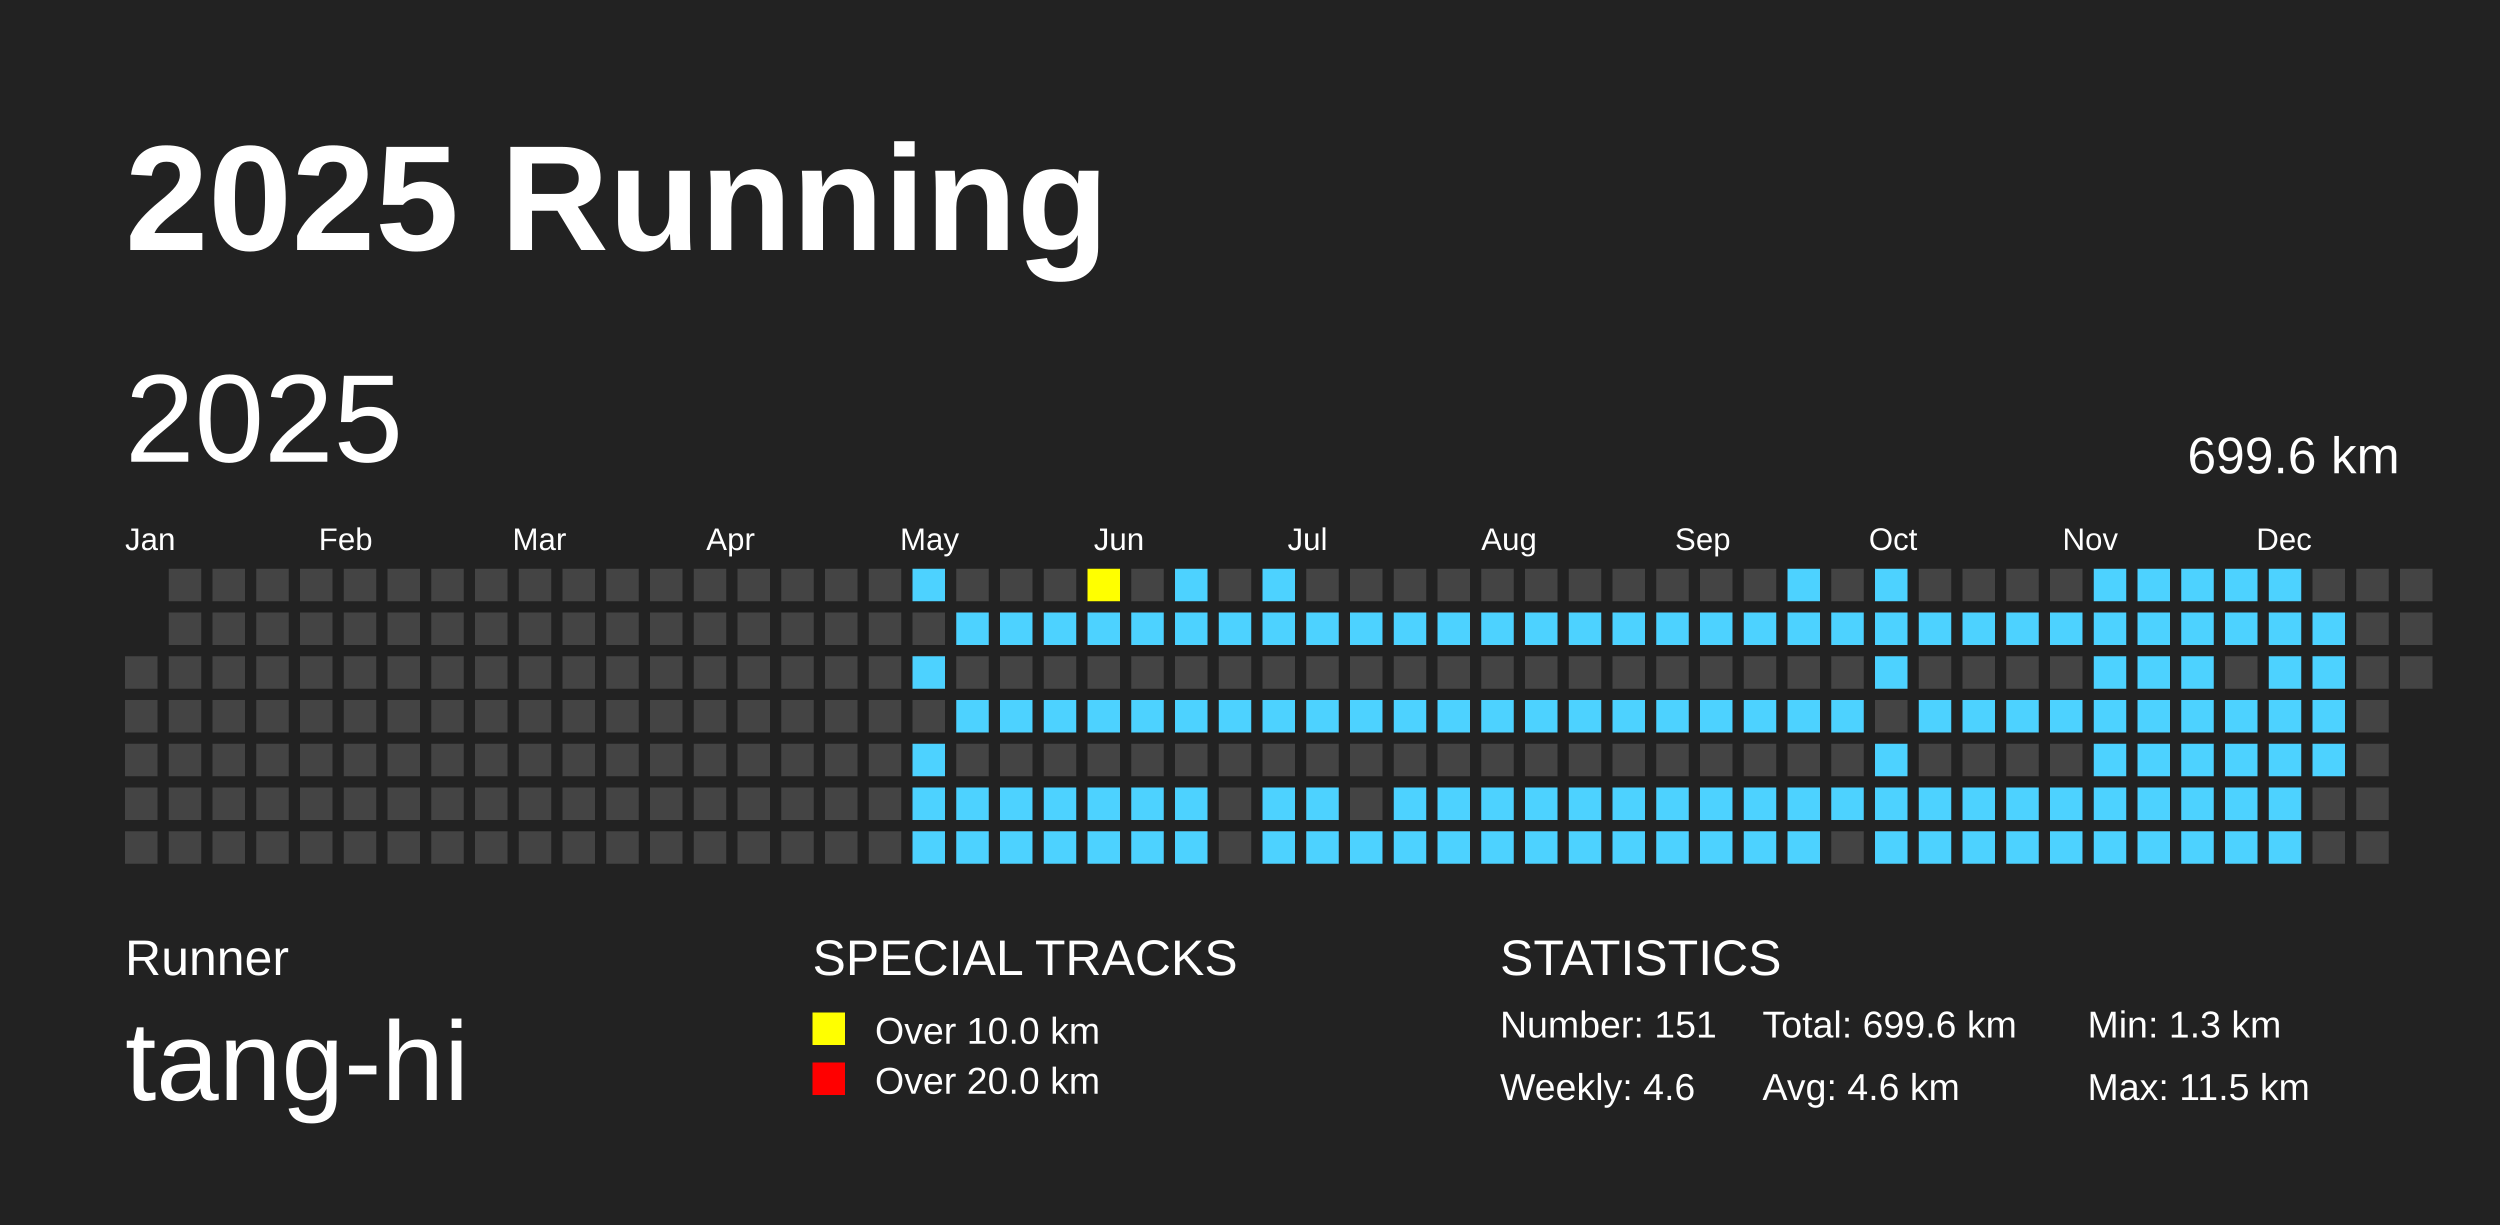
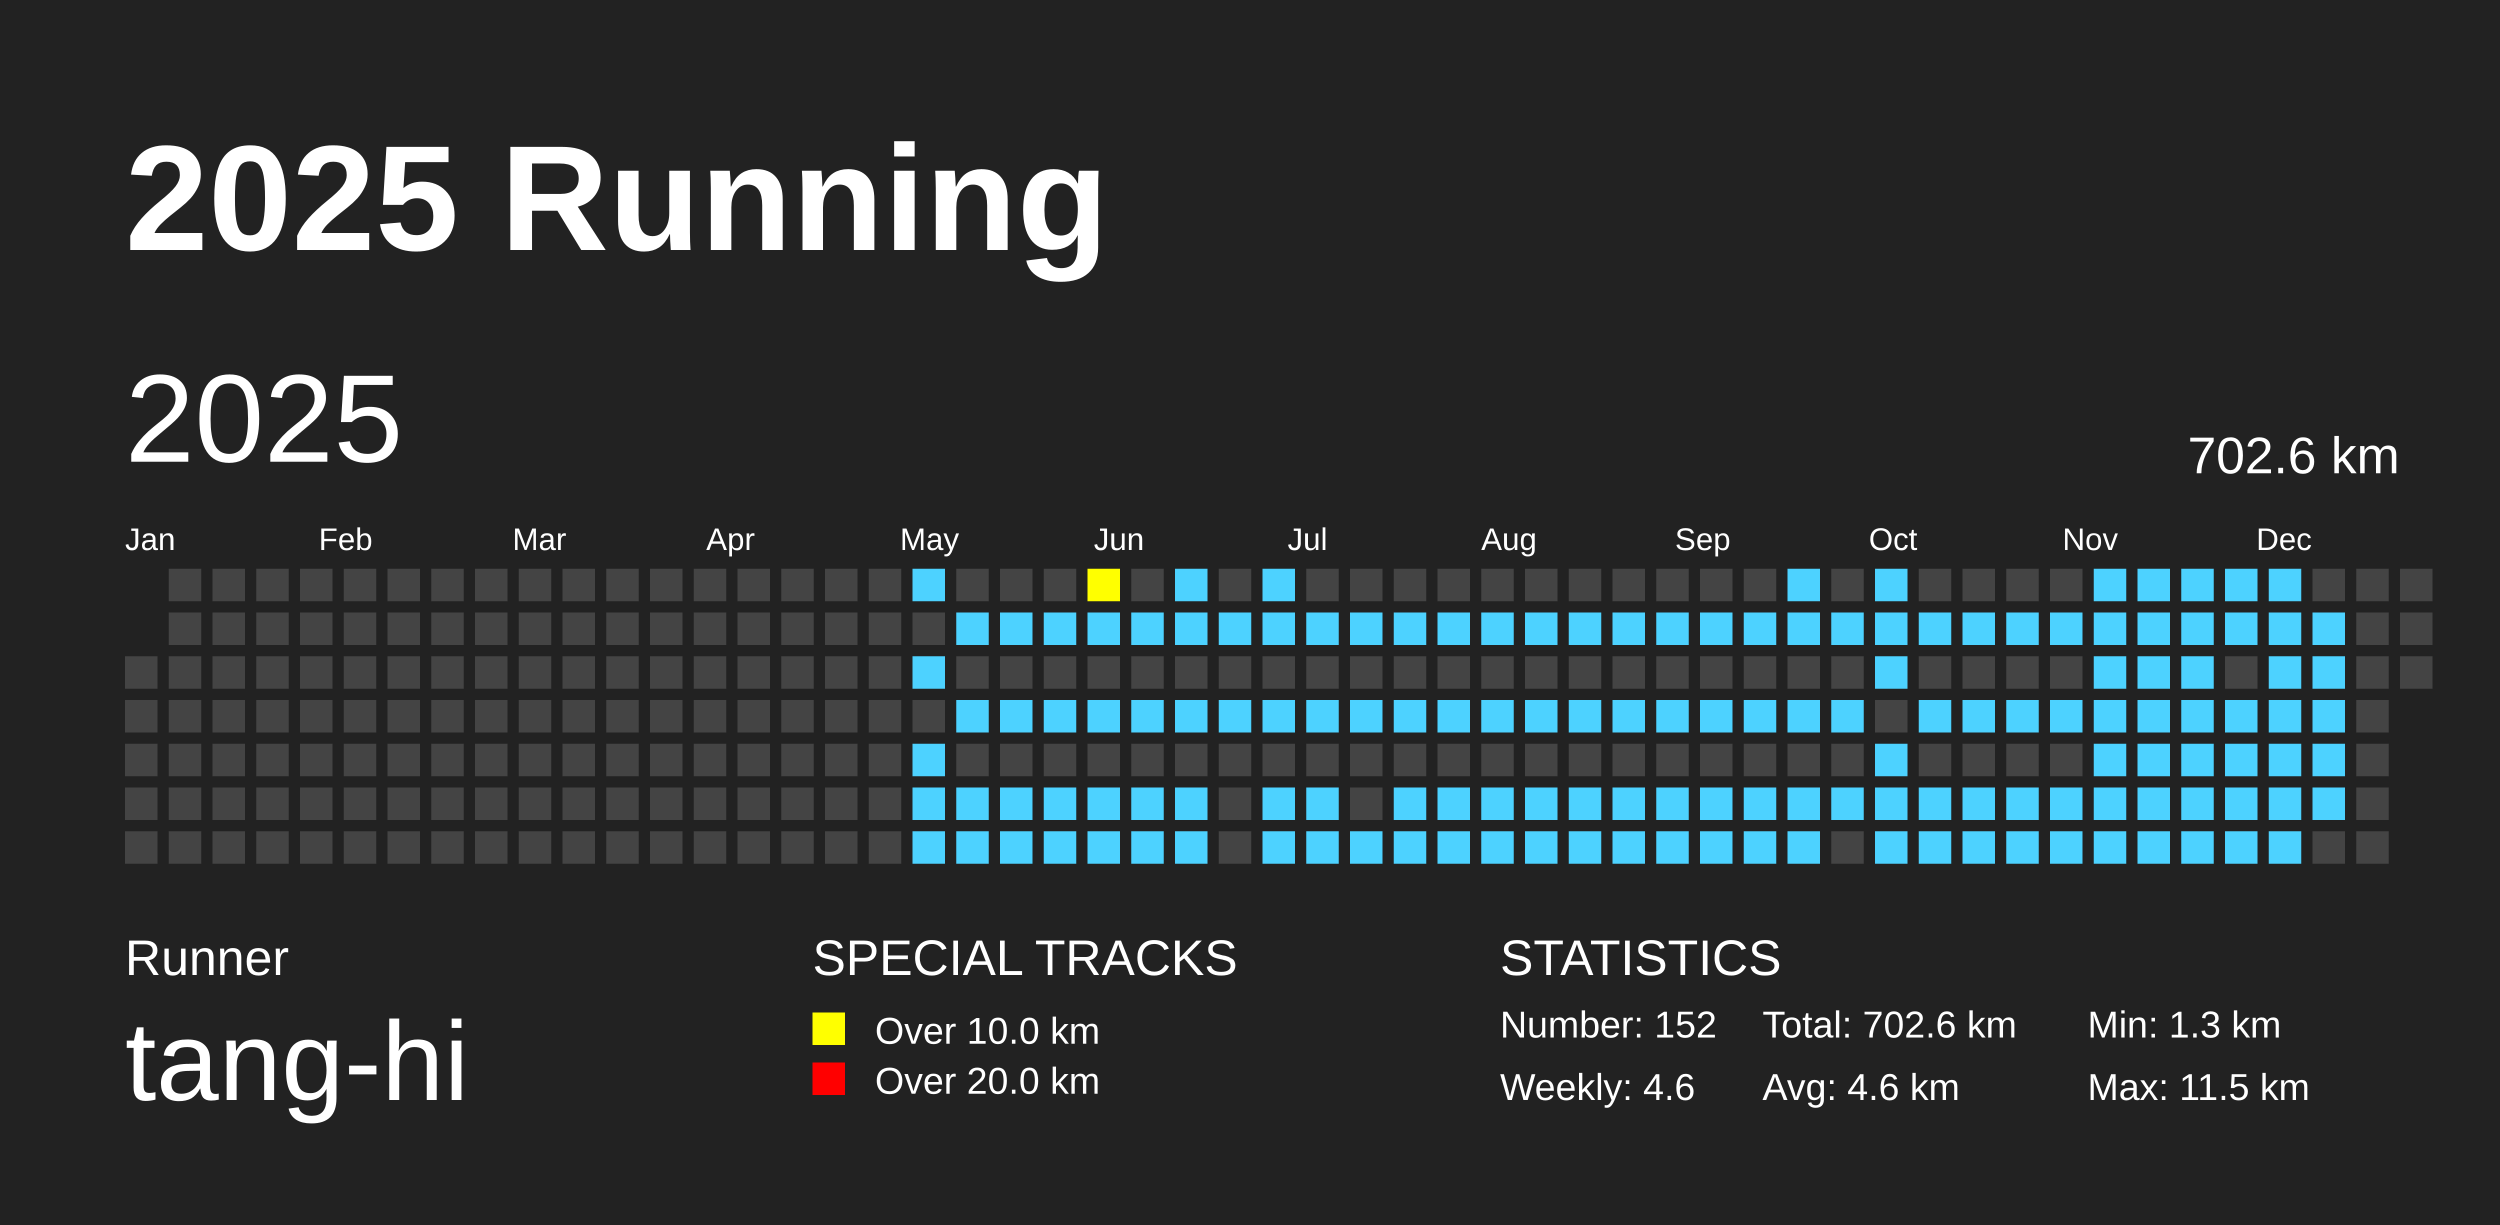
<svg xmlns="http://www.w3.org/2000/svg" baseProfile="full" height="98mm" version="1.1" viewBox="0,0,200,98" width="200mm">
  <defs />
  <rect fill="#222222" height="98" width="200" x="0" y="0" />
  <text fill="#FFFFFF" style="font-size:12px; font-family:Arial; font-weight:bold;" x="10" y="20">2025 Running</text>
  <text fill="#FFFFFF" style="font-size:4px; font-family:Arial" x="10" y="78">Runner</text>
  <text fill="#FFFFFF" style="font-size:9px; font-family:Arial" x="10" y="88">tang-hi</text>
  <text fill="#FFFFFF" style="font-size:4px; font-family:Arial" x="65" y="78">SPECIAL TRACKS</text>
  <rect fill="yellow" height="2.6" width="2.6" x="65" y="81" />
  <text fill="#FFFFFF" style="font-size:3px; font-family:Arial" x="70" y="83.5">Over 10.0 km</text>
  <rect fill="red" height="2.6" width="2.6" x="65" y="85" />
  <text fill="#FFFFFF" style="font-size:3px; font-family:Arial" x="70" y="87.5">Over 20.0 km</text>
  <text fill="#FFFFFF" style="font-size:4px; font-family:Arial" x="120" y="78">STATISTICS</text>
-   <text fill="#FFFFFF" style="font-size:3px; font-family:Arial" x="120" y="83">Number: 151</text>
+   <text fill="#FFFFFF" style="font-size:3px; font-family:Arial" x="120" y="83">Number: 152</text>
  <text fill="#FFFFFF" style="font-size:3px; font-family:Arial" x="120" y="88">Weekly: 4.6</text>
-   <text fill="#FFFFFF" style="font-size:3px; font-family:Arial" x="141" y="83">Total: 699.6 km</text>
+   <text fill="#FFFFFF" style="font-size:3px; font-family:Arial" x="141" y="83">Total: 702.6 km</text>
  <text fill="#FFFFFF" style="font-size:3px; font-family:Arial" x="141" y="88">Avg: 4.6 km</text>
  <text fill="#FFFFFF" style="font-size:3px; font-family:Arial" x="167" y="83">Min: 1.3 km</text>
  <text fill="#FFFFFF" style="font-size:3px; font-family:Arial" x="167" y="88">Max: 11.5 km</text>
  <text dominant-baseline="hanging" fill="#FFFFFF" style="font-size:10.0px; font-family:Arial;" x="10" y="30">2025</text>
-   <text dominant-baseline="hanging" fill="#FFFFFF" style="font-size:4.125px; font-family:Arial;" x="175" y="35">699.6 km</text>
+   <text dominant-baseline="hanging" fill="#FFFFFF" style="font-size:4.125px; font-family:Arial;" x="175" y="35">702.6 km</text>
  <text fill="#FFFFFF" style="font-size:2.5px; font-family:Arial" x="10.0" y="44">Jan</text>
  <text fill="#FFFFFF" style="font-size:2.5px; font-family:Arial" x="25.5" y="44">Feb</text>
  <text fill="#FFFFFF" style="font-size:2.5px; font-family:Arial" x="41.0" y="44">Mar</text>
  <text fill="#FFFFFF" style="font-size:2.5px; font-family:Arial" x="56.5" y="44">Apr</text>
  <text fill="#FFFFFF" style="font-size:2.5px; font-family:Arial" x="72.0" y="44">May</text>
  <text fill="#FFFFFF" style="font-size:2.5px; font-family:Arial" x="87.5" y="44">Jun</text>
  <text fill="#FFFFFF" style="font-size:2.5px; font-family:Arial" x="103.0" y="44">Jul</text>
  <text fill="#FFFFFF" style="font-size:2.5px; font-family:Arial" x="118.5" y="44">Aug</text>
  <text fill="#FFFFFF" style="font-size:2.5px; font-family:Arial" x="134.0" y="44">Sep</text>
  <text fill="#FFFFFF" style="font-size:2.5px; font-family:Arial" x="149.5" y="44">Oct</text>
  <text fill="#FFFFFF" style="font-size:2.5px; font-family:Arial" x="165.0" y="44">Nov</text>
  <text fill="#FFFFFF" style="font-size:2.5px; font-family:Arial" x="180.5" y="44">Dec</text>
  <rect fill="#444444" height="2.6" width="2.6" x="10.0" y="52.5" />
  <rect fill="#444444" height="2.6" width="2.6" x="10.0" y="56.0" />
  <rect fill="#444444" height="2.6" width="2.6" x="10.0" y="59.5" />
  <rect fill="#444444" height="2.6" width="2.6" x="10.0" y="63.0" />
  <rect fill="#444444" height="2.6" width="2.6" x="10.0" y="66.5" />
  <rect fill="#444444" height="2.6" width="2.6" x="13.5" y="45.5" />
  <rect fill="#444444" height="2.6" width="2.6" x="13.5" y="49.0" />
  <rect fill="#444444" height="2.6" width="2.6" x="13.5" y="52.5" />
  <rect fill="#444444" height="2.6" width="2.6" x="13.5" y="56.0" />
  <rect fill="#444444" height="2.6" width="2.6" x="13.5" y="59.5" />
  <rect fill="#444444" height="2.6" width="2.6" x="13.5" y="63.0" />
  <rect fill="#444444" height="2.6" width="2.6" x="13.5" y="66.5" />
  <rect fill="#444444" height="2.6" width="2.6" x="17.0" y="45.5" />
  <rect fill="#444444" height="2.6" width="2.6" x="17.0" y="49.0" />
  <rect fill="#444444" height="2.6" width="2.6" x="17.0" y="52.5" />
  <rect fill="#444444" height="2.6" width="2.6" x="17.0" y="56.0" />
  <rect fill="#444444" height="2.6" width="2.6" x="17.0" y="59.5" />
  <rect fill="#444444" height="2.6" width="2.6" x="17.0" y="63.0" />
  <rect fill="#444444" height="2.6" width="2.6" x="17.0" y="66.5" />
  <rect fill="#444444" height="2.6" width="2.6" x="20.5" y="45.5" />
  <rect fill="#444444" height="2.6" width="2.6" x="20.5" y="49.0" />
  <rect fill="#444444" height="2.6" width="2.6" x="20.5" y="52.5" />
  <rect fill="#444444" height="2.6" width="2.6" x="20.5" y="56.0" />
  <rect fill="#444444" height="2.6" width="2.6" x="20.5" y="59.5" />
  <rect fill="#444444" height="2.6" width="2.6" x="20.5" y="63.0" />
  <rect fill="#444444" height="2.6" width="2.6" x="20.5" y="66.5" />
  <rect fill="#444444" height="2.6" width="2.6" x="24.0" y="45.5" />
  <rect fill="#444444" height="2.6" width="2.6" x="24.0" y="49.0" />
  <rect fill="#444444" height="2.6" width="2.6" x="24.0" y="52.5" />
  <rect fill="#444444" height="2.6" width="2.6" x="24.0" y="56.0" />
  <rect fill="#444444" height="2.6" width="2.6" x="24.0" y="59.5" />
  <rect fill="#444444" height="2.6" width="2.6" x="24.0" y="63.0" />
  <rect fill="#444444" height="2.6" width="2.6" x="24.0" y="66.5" />
  <rect fill="#444444" height="2.6" width="2.6" x="27.5" y="45.5" />
  <rect fill="#444444" height="2.6" width="2.6" x="27.5" y="49.0" />
  <rect fill="#444444" height="2.6" width="2.6" x="27.5" y="52.5" />
  <rect fill="#444444" height="2.6" width="2.6" x="27.5" y="56.0" />
  <rect fill="#444444" height="2.6" width="2.6" x="27.5" y="59.5" />
  <rect fill="#444444" height="2.6" width="2.6" x="27.5" y="63.0" />
  <rect fill="#444444" height="2.6" width="2.6" x="27.5" y="66.5" />
  <rect fill="#444444" height="2.6" width="2.6" x="31.0" y="45.5" />
  <rect fill="#444444" height="2.6" width="2.6" x="31.0" y="49.0" />
  <rect fill="#444444" height="2.6" width="2.6" x="31.0" y="52.5" />
  <rect fill="#444444" height="2.6" width="2.6" x="31.0" y="56.0" />
  <rect fill="#444444" height="2.6" width="2.6" x="31.0" y="59.5" />
  <rect fill="#444444" height="2.6" width="2.6" x="31.0" y="63.0" />
  <rect fill="#444444" height="2.6" width="2.6" x="31.0" y="66.5" />
  <rect fill="#444444" height="2.6" width="2.6" x="34.5" y="45.5" />
  <rect fill="#444444" height="2.6" width="2.6" x="34.5" y="49.0" />
  <rect fill="#444444" height="2.6" width="2.6" x="34.5" y="52.5" />
  <rect fill="#444444" height="2.6" width="2.6" x="34.5" y="56.0" />
  <rect fill="#444444" height="2.6" width="2.6" x="34.5" y="59.5" />
  <rect fill="#444444" height="2.6" width="2.6" x="34.5" y="63.0" />
  <rect fill="#444444" height="2.6" width="2.6" x="34.5" y="66.5" />
  <rect fill="#444444" height="2.6" width="2.6" x="38.0" y="45.5" />
  <rect fill="#444444" height="2.6" width="2.6" x="38.0" y="49.0" />
  <rect fill="#444444" height="2.6" width="2.6" x="38.0" y="52.5" />
  <rect fill="#444444" height="2.6" width="2.6" x="38.0" y="56.0" />
  <rect fill="#444444" height="2.6" width="2.6" x="38.0" y="59.5" />
  <rect fill="#444444" height="2.6" width="2.6" x="38.0" y="63.0" />
  <rect fill="#444444" height="2.6" width="2.6" x="38.0" y="66.5" />
  <rect fill="#444444" height="2.6" width="2.6" x="41.5" y="45.5" />
  <rect fill="#444444" height="2.6" width="2.6" x="41.5" y="49.0" />
  <rect fill="#444444" height="2.6" width="2.6" x="41.5" y="52.5" />
  <rect fill="#444444" height="2.6" width="2.6" x="41.5" y="56.0" />
  <rect fill="#444444" height="2.6" width="2.6" x="41.5" y="59.5" />
  <rect fill="#444444" height="2.6" width="2.6" x="41.5" y="63.0" />
  <rect fill="#444444" height="2.6" width="2.6" x="41.5" y="66.5" />
  <rect fill="#444444" height="2.6" width="2.6" x="45.0" y="45.5" />
  <rect fill="#444444" height="2.6" width="2.6" x="45.0" y="49.0" />
  <rect fill="#444444" height="2.6" width="2.6" x="45.0" y="52.5" />
  <rect fill="#444444" height="2.6" width="2.6" x="45.0" y="56.0" />
  <rect fill="#444444" height="2.6" width="2.6" x="45.0" y="59.5" />
  <rect fill="#444444" height="2.6" width="2.6" x="45.0" y="63.0" />
  <rect fill="#444444" height="2.6" width="2.6" x="45.0" y="66.5" />
  <rect fill="#444444" height="2.6" width="2.6" x="48.5" y="45.5" />
  <rect fill="#444444" height="2.6" width="2.6" x="48.5" y="49.0" />
  <rect fill="#444444" height="2.6" width="2.6" x="48.5" y="52.5" />
  <rect fill="#444444" height="2.6" width="2.6" x="48.5" y="56.0" />
  <rect fill="#444444" height="2.6" width="2.6" x="48.5" y="59.5" />
  <rect fill="#444444" height="2.6" width="2.6" x="48.5" y="63.0" />
  <rect fill="#444444" height="2.6" width="2.6" x="48.5" y="66.5" />
  <rect fill="#444444" height="2.6" width="2.6" x="52.0" y="45.5" />
  <rect fill="#444444" height="2.6" width="2.6" x="52.0" y="49.0" />
  <rect fill="#444444" height="2.6" width="2.6" x="52.0" y="52.5" />
  <rect fill="#444444" height="2.6" width="2.6" x="52.0" y="56.0" />
  <rect fill="#444444" height="2.6" width="2.6" x="52.0" y="59.5" />
  <rect fill="#444444" height="2.6" width="2.6" x="52.0" y="63.0" />
  <rect fill="#444444" height="2.6" width="2.6" x="52.0" y="66.5" />
  <rect fill="#444444" height="2.6" width="2.6" x="55.5" y="45.5" />
  <rect fill="#444444" height="2.6" width="2.6" x="55.5" y="49.0" />
  <rect fill="#444444" height="2.6" width="2.6" x="55.5" y="52.5" />
  <rect fill="#444444" height="2.6" width="2.6" x="55.5" y="56.0" />
  <rect fill="#444444" height="2.6" width="2.6" x="55.5" y="59.5" />
  <rect fill="#444444" height="2.6" width="2.6" x="55.5" y="63.0" />
  <rect fill="#444444" height="2.6" width="2.6" x="55.5" y="66.5" />
  <rect fill="#444444" height="2.6" width="2.6" x="59.0" y="45.5" />
  <rect fill="#444444" height="2.6" width="2.6" x="59.0" y="49.0" />
  <rect fill="#444444" height="2.6" width="2.6" x="59.0" y="52.5" />
  <rect fill="#444444" height="2.6" width="2.6" x="59.0" y="56.0" />
  <rect fill="#444444" height="2.6" width="2.6" x="59.0" y="59.5" />
  <rect fill="#444444" height="2.6" width="2.6" x="59.0" y="63.0" />
  <rect fill="#444444" height="2.6" width="2.6" x="59.0" y="66.5" />
  <rect fill="#444444" height="2.6" width="2.6" x="62.5" y="45.5" />
  <rect fill="#444444" height="2.6" width="2.6" x="62.5" y="49.0" />
  <rect fill="#444444" height="2.6" width="2.6" x="62.5" y="52.5" />
  <rect fill="#444444" height="2.6" width="2.6" x="62.5" y="56.0" />
  <rect fill="#444444" height="2.6" width="2.6" x="62.5" y="59.5" />
  <rect fill="#444444" height="2.6" width="2.6" x="62.5" y="63.0" />
  <rect fill="#444444" height="2.6" width="2.6" x="62.5" y="66.5" />
  <rect fill="#444444" height="2.6" width="2.6" x="66.0" y="45.5" />
  <rect fill="#444444" height="2.6" width="2.6" x="66.0" y="49.0" />
  <rect fill="#444444" height="2.6" width="2.6" x="66.0" y="52.5" />
  <rect fill="#444444" height="2.6" width="2.6" x="66.0" y="56.0" />
  <rect fill="#444444" height="2.6" width="2.6" x="66.0" y="59.5" />
  <rect fill="#444444" height="2.6" width="2.6" x="66.0" y="63.0" />
  <rect fill="#444444" height="2.6" width="2.6" x="66.0" y="66.5" />
  <rect fill="#444444" height="2.6" width="2.6" x="69.5" y="45.5" />
  <rect fill="#444444" height="2.6" width="2.6" x="69.5" y="49.0" />
  <rect fill="#444444" height="2.6" width="2.6" x="69.5" y="52.5" />
  <rect fill="#444444" height="2.6" width="2.6" x="69.5" y="56.0" />
  <rect fill="#444444" height="2.6" width="2.6" x="69.5" y="59.5" />
  <rect fill="#444444" height="2.6" width="2.6" x="69.5" y="63.0" />
  <rect fill="#444444" height="2.6" width="2.6" x="69.5" y="66.5" />
  <rect fill="#4DD2FF" height="2.6" width="2.6" x="73.0" y="45.5" />
  <rect fill="#444444" height="2.6" width="2.6" x="73.0" y="49.0" />
  <rect fill="#4DD2FF" height="2.6" width="2.6" x="73.0" y="52.5" />
  <rect fill="#444444" height="2.6" width="2.6" x="73.0" y="56.0" />
  <rect fill="#4DD2FF" height="2.6" width="2.6" x="73.0" y="59.5" />
  <rect fill="#4DD2FF" height="2.6" width="2.6" x="73.0" y="63.0" />
  <rect fill="#4DD2FF" height="2.6" width="2.6" x="73.0" y="66.5" />
  <rect fill="#444444" height="2.6" width="2.6" x="76.5" y="45.5" />
  <rect fill="#4DD2FF" height="2.6" width="2.6" x="76.5" y="49.0" />
  <rect fill="#444444" height="2.6" width="2.6" x="76.5" y="52.5" />
  <rect fill="#4DD2FF" height="2.6" width="2.6" x="76.5" y="56.0" />
  <rect fill="#444444" height="2.6" width="2.6" x="76.5" y="59.5" />
  <rect fill="#4DD2FF" height="2.6" width="2.6" x="76.5" y="63.0" />
  <rect fill="#4DD2FF" height="2.6" width="2.6" x="76.5" y="66.5" />
  <rect fill="#444444" height="2.6" width="2.6" x="80.0" y="45.5" />
  <rect fill="#4DD2FF" height="2.6" width="2.6" x="80.0" y="49.0" />
  <rect fill="#444444" height="2.6" width="2.6" x="80.0" y="52.5" />
  <rect fill="#4DD2FF" height="2.6" width="2.6" x="80.0" y="56.0" />
  <rect fill="#444444" height="2.6" width="2.6" x="80.0" y="59.5" />
  <rect fill="#4DD2FF" height="2.6" width="2.6" x="80.0" y="63.0" />
  <rect fill="#4DD2FF" height="2.6" width="2.6" x="80.0" y="66.5" />
  <rect fill="#444444" height="2.6" width="2.6" x="83.5" y="45.5" />
  <rect fill="#4DD2FF" height="2.6" width="2.6" x="83.5" y="49.0" />
  <rect fill="#444444" height="2.6" width="2.6" x="83.5" y="52.5" />
  <rect fill="#4DD2FF" height="2.6" width="2.6" x="83.5" y="56.0" />
  <rect fill="#444444" height="2.6" width="2.6" x="83.5" y="59.5" />
  <rect fill="#4DD2FF" height="2.6" width="2.6" x="83.5" y="63.0" />
  <rect fill="#4DD2FF" height="2.6" width="2.6" x="83.5" y="66.5" />
  <rect fill="yellow" height="2.6" width="2.6" x="87.0" y="45.5" />
  <rect fill="#4DD2FF" height="2.6" width="2.6" x="87.0" y="49.0" />
  <rect fill="#444444" height="2.6" width="2.6" x="87.0" y="52.5" />
  <rect fill="#4DD2FF" height="2.6" width="2.6" x="87.0" y="56.0" />
  <rect fill="#444444" height="2.6" width="2.6" x="87.0" y="59.5" />
  <rect fill="#4DD2FF" height="2.6" width="2.6" x="87.0" y="63.0" />
  <rect fill="#4DD2FF" height="2.6" width="2.6" x="87.0" y="66.5" />
  <rect fill="#444444" height="2.6" width="2.6" x="90.5" y="45.5" />
  <rect fill="#4DD2FF" height="2.6" width="2.6" x="90.5" y="49.0" />
  <rect fill="#444444" height="2.6" width="2.6" x="90.5" y="52.5" />
  <rect fill="#4DD2FF" height="2.6" width="2.6" x="90.5" y="56.0" />
  <rect fill="#444444" height="2.6" width="2.6" x="90.5" y="59.5" />
  <rect fill="#4DD2FF" height="2.6" width="2.6" x="90.5" y="63.0" />
  <rect fill="#4DD2FF" height="2.6" width="2.6" x="90.5" y="66.5" />
  <rect fill="#4DD2FF" height="2.6" width="2.6" x="94.0" y="45.5" />
  <rect fill="#4DD2FF" height="2.6" width="2.6" x="94.0" y="49.0" />
  <rect fill="#444444" height="2.6" width="2.6" x="94.0" y="52.5" />
  <rect fill="#4DD2FF" height="2.6" width="2.6" x="94.0" y="56.0" />
  <rect fill="#444444" height="2.6" width="2.6" x="94.0" y="59.5" />
  <rect fill="#4DD2FF" height="2.6" width="2.6" x="94.0" y="63.0" />
  <rect fill="#4DD2FF" height="2.6" width="2.6" x="94.0" y="66.5" />
  <rect fill="#444444" height="2.6" width="2.6" x="97.5" y="45.5" />
  <rect fill="#4DD2FF" height="2.6" width="2.6" x="97.5" y="49.0" />
  <rect fill="#444444" height="2.6" width="2.6" x="97.5" y="52.5" />
  <rect fill="#4DD2FF" height="2.6" width="2.6" x="97.5" y="56.0" />
  <rect fill="#444444" height="2.6" width="2.6" x="97.5" y="59.5" />
  <rect fill="#444444" height="2.6" width="2.6" x="97.5" y="63.0" />
  <rect fill="#444444" height="2.6" width="2.6" x="97.5" y="66.5" />
  <rect fill="#4DD2FF" height="2.6" width="2.6" x="101.0" y="45.5" />
  <rect fill="#4DD2FF" height="2.6" width="2.6" x="101.0" y="49.0" />
  <rect fill="#444444" height="2.6" width="2.6" x="101.0" y="52.5" />
  <rect fill="#4DD2FF" height="2.6" width="2.6" x="101.0" y="56.0" />
  <rect fill="#444444" height="2.6" width="2.6" x="101.0" y="59.5" />
  <rect fill="#4DD2FF" height="2.6" width="2.6" x="101.0" y="63.0" />
  <rect fill="#4DD2FF" height="2.6" width="2.6" x="101.0" y="66.5" />
  <rect fill="#444444" height="2.6" width="2.6" x="104.5" y="45.5" />
  <rect fill="#4DD2FF" height="2.6" width="2.6" x="104.5" y="49.0" />
  <rect fill="#444444" height="2.6" width="2.6" x="104.5" y="52.5" />
  <rect fill="#4DD2FF" height="2.6" width="2.6" x="104.5" y="56.0" />
  <rect fill="#444444" height="2.6" width="2.6" x="104.5" y="59.5" />
  <rect fill="#4DD2FF" height="2.6" width="2.6" x="104.5" y="63.0" />
  <rect fill="#4DD2FF" height="2.6" width="2.6" x="104.5" y="66.5" />
  <rect fill="#444444" height="2.6" width="2.6" x="108.0" y="45.5" />
  <rect fill="#4DD2FF" height="2.6" width="2.6" x="108.0" y="49.0" />
  <rect fill="#444444" height="2.6" width="2.6" x="108.0" y="52.5" />
  <rect fill="#4DD2FF" height="2.6" width="2.6" x="108.0" y="56.0" />
  <rect fill="#444444" height="2.6" width="2.6" x="108.0" y="59.5" />
  <rect fill="#444444" height="2.6" width="2.6" x="108.0" y="63.0" />
  <rect fill="#4DD2FF" height="2.6" width="2.6" x="108.0" y="66.5" />
  <rect fill="#444444" height="2.6" width="2.6" x="111.5" y="45.5" />
  <rect fill="#4DD2FF" height="2.6" width="2.6" x="111.5" y="49.0" />
  <rect fill="#444444" height="2.6" width="2.6" x="111.5" y="52.5" />
  <rect fill="#4DD2FF" height="2.6" width="2.6" x="111.5" y="56.0" />
  <rect fill="#444444" height="2.6" width="2.6" x="111.5" y="59.5" />
  <rect fill="#4DD2FF" height="2.6" width="2.6" x="111.5" y="63.0" />
  <rect fill="#4DD2FF" height="2.6" width="2.6" x="111.5" y="66.5" />
  <rect fill="#444444" height="2.6" width="2.6" x="115.0" y="45.5" />
  <rect fill="#4DD2FF" height="2.6" width="2.6" x="115.0" y="49.0" />
  <rect fill="#444444" height="2.6" width="2.6" x="115.0" y="52.5" />
  <rect fill="#4DD2FF" height="2.6" width="2.6" x="115.0" y="56.0" />
  <rect fill="#444444" height="2.6" width="2.6" x="115.0" y="59.5" />
  <rect fill="#4DD2FF" height="2.6" width="2.6" x="115.0" y="63.0" />
  <rect fill="#4DD2FF" height="2.6" width="2.6" x="115.0" y="66.5" />
  <rect fill="#444444" height="2.6" width="2.6" x="118.5" y="45.5" />
  <rect fill="#4DD2FF" height="2.6" width="2.6" x="118.5" y="49.0" />
  <rect fill="#444444" height="2.6" width="2.6" x="118.5" y="52.5" />
  <rect fill="#4DD2FF" height="2.6" width="2.6" x="118.5" y="56.0" />
  <rect fill="#444444" height="2.6" width="2.6" x="118.5" y="59.5" />
  <rect fill="#4DD2FF" height="2.6" width="2.6" x="118.5" y="63.0" />
  <rect fill="#4DD2FF" height="2.6" width="2.6" x="118.5" y="66.5" />
  <rect fill="#444444" height="2.6" width="2.6" x="122.0" y="45.5" />
  <rect fill="#4DD2FF" height="2.6" width="2.6" x="122.0" y="49.0" />
  <rect fill="#444444" height="2.6" width="2.6" x="122.0" y="52.5" />
  <rect fill="#4DD2FF" height="2.6" width="2.6" x="122.0" y="56.0" />
  <rect fill="#444444" height="2.6" width="2.6" x="122.0" y="59.5" />
  <rect fill="#4DD2FF" height="2.6" width="2.6" x="122.0" y="63.0" />
  <rect fill="#4DD2FF" height="2.6" width="2.6" x="122.0" y="66.5" />
  <rect fill="#444444" height="2.6" width="2.6" x="125.5" y="45.5" />
  <rect fill="#4DD2FF" height="2.6" width="2.6" x="125.5" y="49.0" />
  <rect fill="#444444" height="2.6" width="2.6" x="125.5" y="52.5" />
  <rect fill="#4DD2FF" height="2.6" width="2.6" x="125.5" y="56.0" />
  <rect fill="#444444" height="2.6" width="2.6" x="125.5" y="59.5" />
  <rect fill="#4DD2FF" height="2.6" width="2.6" x="125.5" y="63.0" />
  <rect fill="#4DD2FF" height="2.6" width="2.6" x="125.5" y="66.5" />
  <rect fill="#444444" height="2.6" width="2.6" x="129.0" y="45.5" />
  <rect fill="#4DD2FF" height="2.6" width="2.6" x="129.0" y="49.0" />
  <rect fill="#444444" height="2.6" width="2.6" x="129.0" y="52.5" />
  <rect fill="#4DD2FF" height="2.6" width="2.6" x="129.0" y="56.0" />
  <rect fill="#444444" height="2.6" width="2.6" x="129.0" y="59.5" />
  <rect fill="#4DD2FF" height="2.6" width="2.6" x="129.0" y="63.0" />
  <rect fill="#4DD2FF" height="2.6" width="2.6" x="129.0" y="66.5" />
  <rect fill="#444444" height="2.6" width="2.6" x="132.5" y="45.5" />
  <rect fill="#4DD2FF" height="2.6" width="2.6" x="132.5" y="49.0" />
  <rect fill="#444444" height="2.6" width="2.6" x="132.5" y="52.5" />
  <rect fill="#4DD2FF" height="2.6" width="2.6" x="132.5" y="56.0" />
  <rect fill="#444444" height="2.6" width="2.6" x="132.5" y="59.5" />
  <rect fill="#4DD2FF" height="2.6" width="2.6" x="132.5" y="63.0" />
  <rect fill="#4DD2FF" height="2.6" width="2.6" x="132.5" y="66.5" />
  <rect fill="#444444" height="2.6" width="2.6" x="136.0" y="45.5" />
  <rect fill="#4DD2FF" height="2.6" width="2.6" x="136.0" y="49.0" />
  <rect fill="#444444" height="2.6" width="2.6" x="136.0" y="52.5" />
  <rect fill="#4DD2FF" height="2.6" width="2.6" x="136.0" y="56.0" />
  <rect fill="#444444" height="2.6" width="2.6" x="136.0" y="59.5" />
  <rect fill="#4DD2FF" height="2.6" width="2.6" x="136.0" y="63.0" />
  <rect fill="#4DD2FF" height="2.6" width="2.6" x="136.0" y="66.5" />
  <rect fill="#444444" height="2.6" width="2.6" x="139.5" y="45.5" />
  <rect fill="#4DD2FF" height="2.6" width="2.6" x="139.5" y="49.0" />
  <rect fill="#444444" height="2.6" width="2.6" x="139.5" y="52.5" />
  <rect fill="#4DD2FF" height="2.6" width="2.6" x="139.5" y="56.0" />
  <rect fill="#444444" height="2.6" width="2.6" x="139.5" y="59.5" />
  <rect fill="#4DD2FF" height="2.6" width="2.6" x="139.5" y="63.0" />
  <rect fill="#4DD2FF" height="2.6" width="2.6" x="139.5" y="66.5" />
  <rect fill="#4DD2FF" height="2.6" width="2.6" x="143.0" y="45.5" />
  <rect fill="#4DD2FF" height="2.6" width="2.6" x="143.0" y="49.0" />
  <rect fill="#444444" height="2.6" width="2.6" x="143.0" y="52.5" />
  <rect fill="#4DD2FF" height="2.6" width="2.6" x="143.0" y="56.0" />
  <rect fill="#444444" height="2.6" width="2.6" x="143.0" y="59.5" />
  <rect fill="#4DD2FF" height="2.6" width="2.6" x="143.0" y="63.0" />
  <rect fill="#4DD2FF" height="2.6" width="2.6" x="143.0" y="66.5" />
  <rect fill="#444444" height="2.6" width="2.6" x="146.5" y="45.5" />
  <rect fill="#4DD2FF" height="2.6" width="2.6" x="146.5" y="49.0" />
  <rect fill="#444444" height="2.6" width="2.6" x="146.5" y="52.5" />
  <rect fill="#4DD2FF" height="2.6" width="2.6" x="146.5" y="56.0" />
  <rect fill="#444444" height="2.6" width="2.6" x="146.5" y="59.5" />
  <rect fill="#4DD2FF" height="2.6" width="2.6" x="146.5" y="63.0" />
  <rect fill="#444444" height="2.6" width="2.6" x="146.5" y="66.5" />
  <rect fill="#4DD2FF" height="2.6" width="2.6" x="150.0" y="45.5" />
  <rect fill="#4DD2FF" height="2.6" width="2.6" x="150.0" y="49.0" />
  <rect fill="#4DD2FF" height="2.6" width="2.6" x="150.0" y="52.5" />
  <rect fill="#444444" height="2.6" width="2.6" x="150.0" y="56.0" />
  <rect fill="#4DD2FF" height="2.6" width="2.6" x="150.0" y="59.5" />
  <rect fill="#4DD2FF" height="2.6" width="2.6" x="150.0" y="63.0" />
  <rect fill="#4DD2FF" height="2.6" width="2.6" x="150.0" y="66.5" />
  <rect fill="#444444" height="2.6" width="2.6" x="153.5" y="45.5" />
  <rect fill="#4DD2FF" height="2.6" width="2.6" x="153.5" y="49.0" />
  <rect fill="#444444" height="2.6" width="2.6" x="153.5" y="52.5" />
  <rect fill="#4DD2FF" height="2.6" width="2.6" x="153.5" y="56.0" />
  <rect fill="#444444" height="2.6" width="2.6" x="153.5" y="59.5" />
  <rect fill="#4DD2FF" height="2.6" width="2.6" x="153.5" y="63.0" />
  <rect fill="#4DD2FF" height="2.6" width="2.6" x="153.5" y="66.5" />
  <rect fill="#444444" height="2.6" width="2.6" x="157.0" y="45.5" />
  <rect fill="#4DD2FF" height="2.6" width="2.6" x="157.0" y="49.0" />
  <rect fill="#444444" height="2.6" width="2.6" x="157.0" y="52.5" />
  <rect fill="#4DD2FF" height="2.6" width="2.6" x="157.0" y="56.0" />
  <rect fill="#444444" height="2.6" width="2.6" x="157.0" y="59.5" />
  <rect fill="#4DD2FF" height="2.6" width="2.6" x="157.0" y="63.0" />
  <rect fill="#4DD2FF" height="2.6" width="2.6" x="157.0" y="66.5" />
  <rect fill="#444444" height="2.6" width="2.6" x="160.5" y="45.5" />
  <rect fill="#4DD2FF" height="2.6" width="2.6" x="160.5" y="49.0" />
  <rect fill="#444444" height="2.6" width="2.6" x="160.5" y="52.5" />
  <rect fill="#4DD2FF" height="2.6" width="2.6" x="160.5" y="56.0" />
  <rect fill="#444444" height="2.6" width="2.6" x="160.5" y="59.5" />
  <rect fill="#4DD2FF" height="2.6" width="2.6" x="160.5" y="63.0" />
  <rect fill="#4DD2FF" height="2.6" width="2.6" x="160.5" y="66.5" />
  <rect fill="#444444" height="2.6" width="2.6" x="164.0" y="45.5" />
  <rect fill="#4DD2FF" height="2.6" width="2.6" x="164.0" y="49.0" />
  <rect fill="#444444" height="2.6" width="2.6" x="164.0" y="52.5" />
  <rect fill="#4DD2FF" height="2.6" width="2.6" x="164.0" y="56.0" />
  <rect fill="#444444" height="2.6" width="2.6" x="164.0" y="59.5" />
  <rect fill="#4DD2FF" height="2.6" width="2.6" x="164.0" y="63.0" />
  <rect fill="#4DD2FF" height="2.6" width="2.6" x="164.0" y="66.5" />
  <rect fill="#4DD2FF" height="2.6" width="2.6" x="167.5" y="45.5" />
  <rect fill="#4DD2FF" height="2.6" width="2.6" x="167.5" y="49.0" />
  <rect fill="#4DD2FF" height="2.6" width="2.6" x="167.5" y="52.5" />
  <rect fill="#4DD2FF" height="2.6" width="2.6" x="167.5" y="56.0" />
  <rect fill="#4DD2FF" height="2.6" width="2.6" x="167.5" y="59.5" />
  <rect fill="#4DD2FF" height="2.6" width="2.6" x="167.5" y="63.0" />
  <rect fill="#4DD2FF" height="2.6" width="2.6" x="167.5" y="66.5" />
  <rect fill="#4DD2FF" height="2.6" width="2.6" x="171.0" y="45.5" />
  <rect fill="#4DD2FF" height="2.6" width="2.6" x="171.0" y="49.0" />
  <rect fill="#4DD2FF" height="2.6" width="2.6" x="171.0" y="52.5" />
  <rect fill="#4DD2FF" height="2.6" width="2.6" x="171.0" y="56.0" />
  <rect fill="#4DD2FF" height="2.6" width="2.6" x="171.0" y="59.5" />
  <rect fill="#4DD2FF" height="2.6" width="2.6" x="171.0" y="63.0" />
  <rect fill="#4DD2FF" height="2.6" width="2.6" x="171.0" y="66.5" />
  <rect fill="#4DD2FF" height="2.6" width="2.6" x="174.5" y="45.5" />
  <rect fill="#4DD2FF" height="2.6" width="2.6" x="174.5" y="49.0" />
  <rect fill="#4DD2FF" height="2.6" width="2.6" x="174.5" y="52.5" />
  <rect fill="#4DD2FF" height="2.6" width="2.6" x="174.5" y="56.0" />
  <rect fill="#4DD2FF" height="2.6" width="2.6" x="174.5" y="59.5" />
  <rect fill="#4DD2FF" height="2.6" width="2.6" x="174.5" y="63.0" />
  <rect fill="#4DD2FF" height="2.6" width="2.6" x="174.5" y="66.5" />
  <rect fill="#4DD2FF" height="2.6" width="2.6" x="178.0" y="45.5" />
  <rect fill="#4DD2FF" height="2.6" width="2.6" x="178.0" y="49.0" />
  <rect fill="#444444" height="2.6" width="2.6" x="178.0" y="52.5" />
  <rect fill="#4DD2FF" height="2.6" width="2.6" x="178.0" y="56.0" />
  <rect fill="#4DD2FF" height="2.6" width="2.6" x="178.0" y="59.5" />
  <rect fill="#4DD2FF" height="2.6" width="2.6" x="178.0" y="63.0" />
  <rect fill="#4DD2FF" height="2.6" width="2.6" x="178.0" y="66.5" />
  <rect fill="#4DD2FF" height="2.6" width="2.6" x="181.5" y="45.5" />
  <rect fill="#4DD2FF" height="2.6" width="2.6" x="181.5" y="49.0" />
  <rect fill="#4DD2FF" height="2.6" width="2.6" x="181.5" y="52.5" />
  <rect fill="#4DD2FF" height="2.6" width="2.6" x="181.5" y="56.0" />
  <rect fill="#4DD2FF" height="2.6" width="2.6" x="181.5" y="59.5" />
  <rect fill="#4DD2FF" height="2.6" width="2.6" x="181.5" y="63.0" />
  <rect fill="#4DD2FF" height="2.6" width="2.6" x="181.5" y="66.5" />
  <rect fill="#444444" height="2.6" width="2.6" x="185.0" y="45.5" />
  <rect fill="#4DD2FF" height="2.6" width="2.6" x="185.0" y="49.0" />
  <rect fill="#4DD2FF" height="2.6" width="2.6" x="185.0" y="52.5" />
  <rect fill="#4DD2FF" height="2.6" width="2.6" x="185.0" y="56.0" />
  <rect fill="#4DD2FF" height="2.6" width="2.6" x="185.0" y="59.5" />
-   <rect fill="#444444" height="2.6" width="2.6" x="185.0" y="63.0" />
+   <rect fill="#4DD2FF" height="2.6" width="2.6" x="185.0" y="63.0" />
  <rect fill="#444444" height="2.6" width="2.6" x="185.0" y="66.5" />
  <rect fill="#444444" height="2.6" width="2.6" x="188.5" y="45.5" />
  <rect fill="#444444" height="2.6" width="2.6" x="188.5" y="49.0" />
  <rect fill="#444444" height="2.6" width="2.6" x="188.5" y="52.5" />
  <rect fill="#444444" height="2.6" width="2.6" x="188.5" y="56.0" />
  <rect fill="#444444" height="2.6" width="2.6" x="188.5" y="59.5" />
  <rect fill="#444444" height="2.6" width="2.6" x="188.5" y="63.0" />
  <rect fill="#444444" height="2.6" width="2.6" x="188.5" y="66.5" />
  <rect fill="#444444" height="2.6" width="2.6" x="192.0" y="45.5" />
  <rect fill="#444444" height="2.6" width="2.6" x="192.0" y="49.0" />
  <rect fill="#444444" height="2.6" width="2.6" x="192.0" y="52.5" />
</svg>
